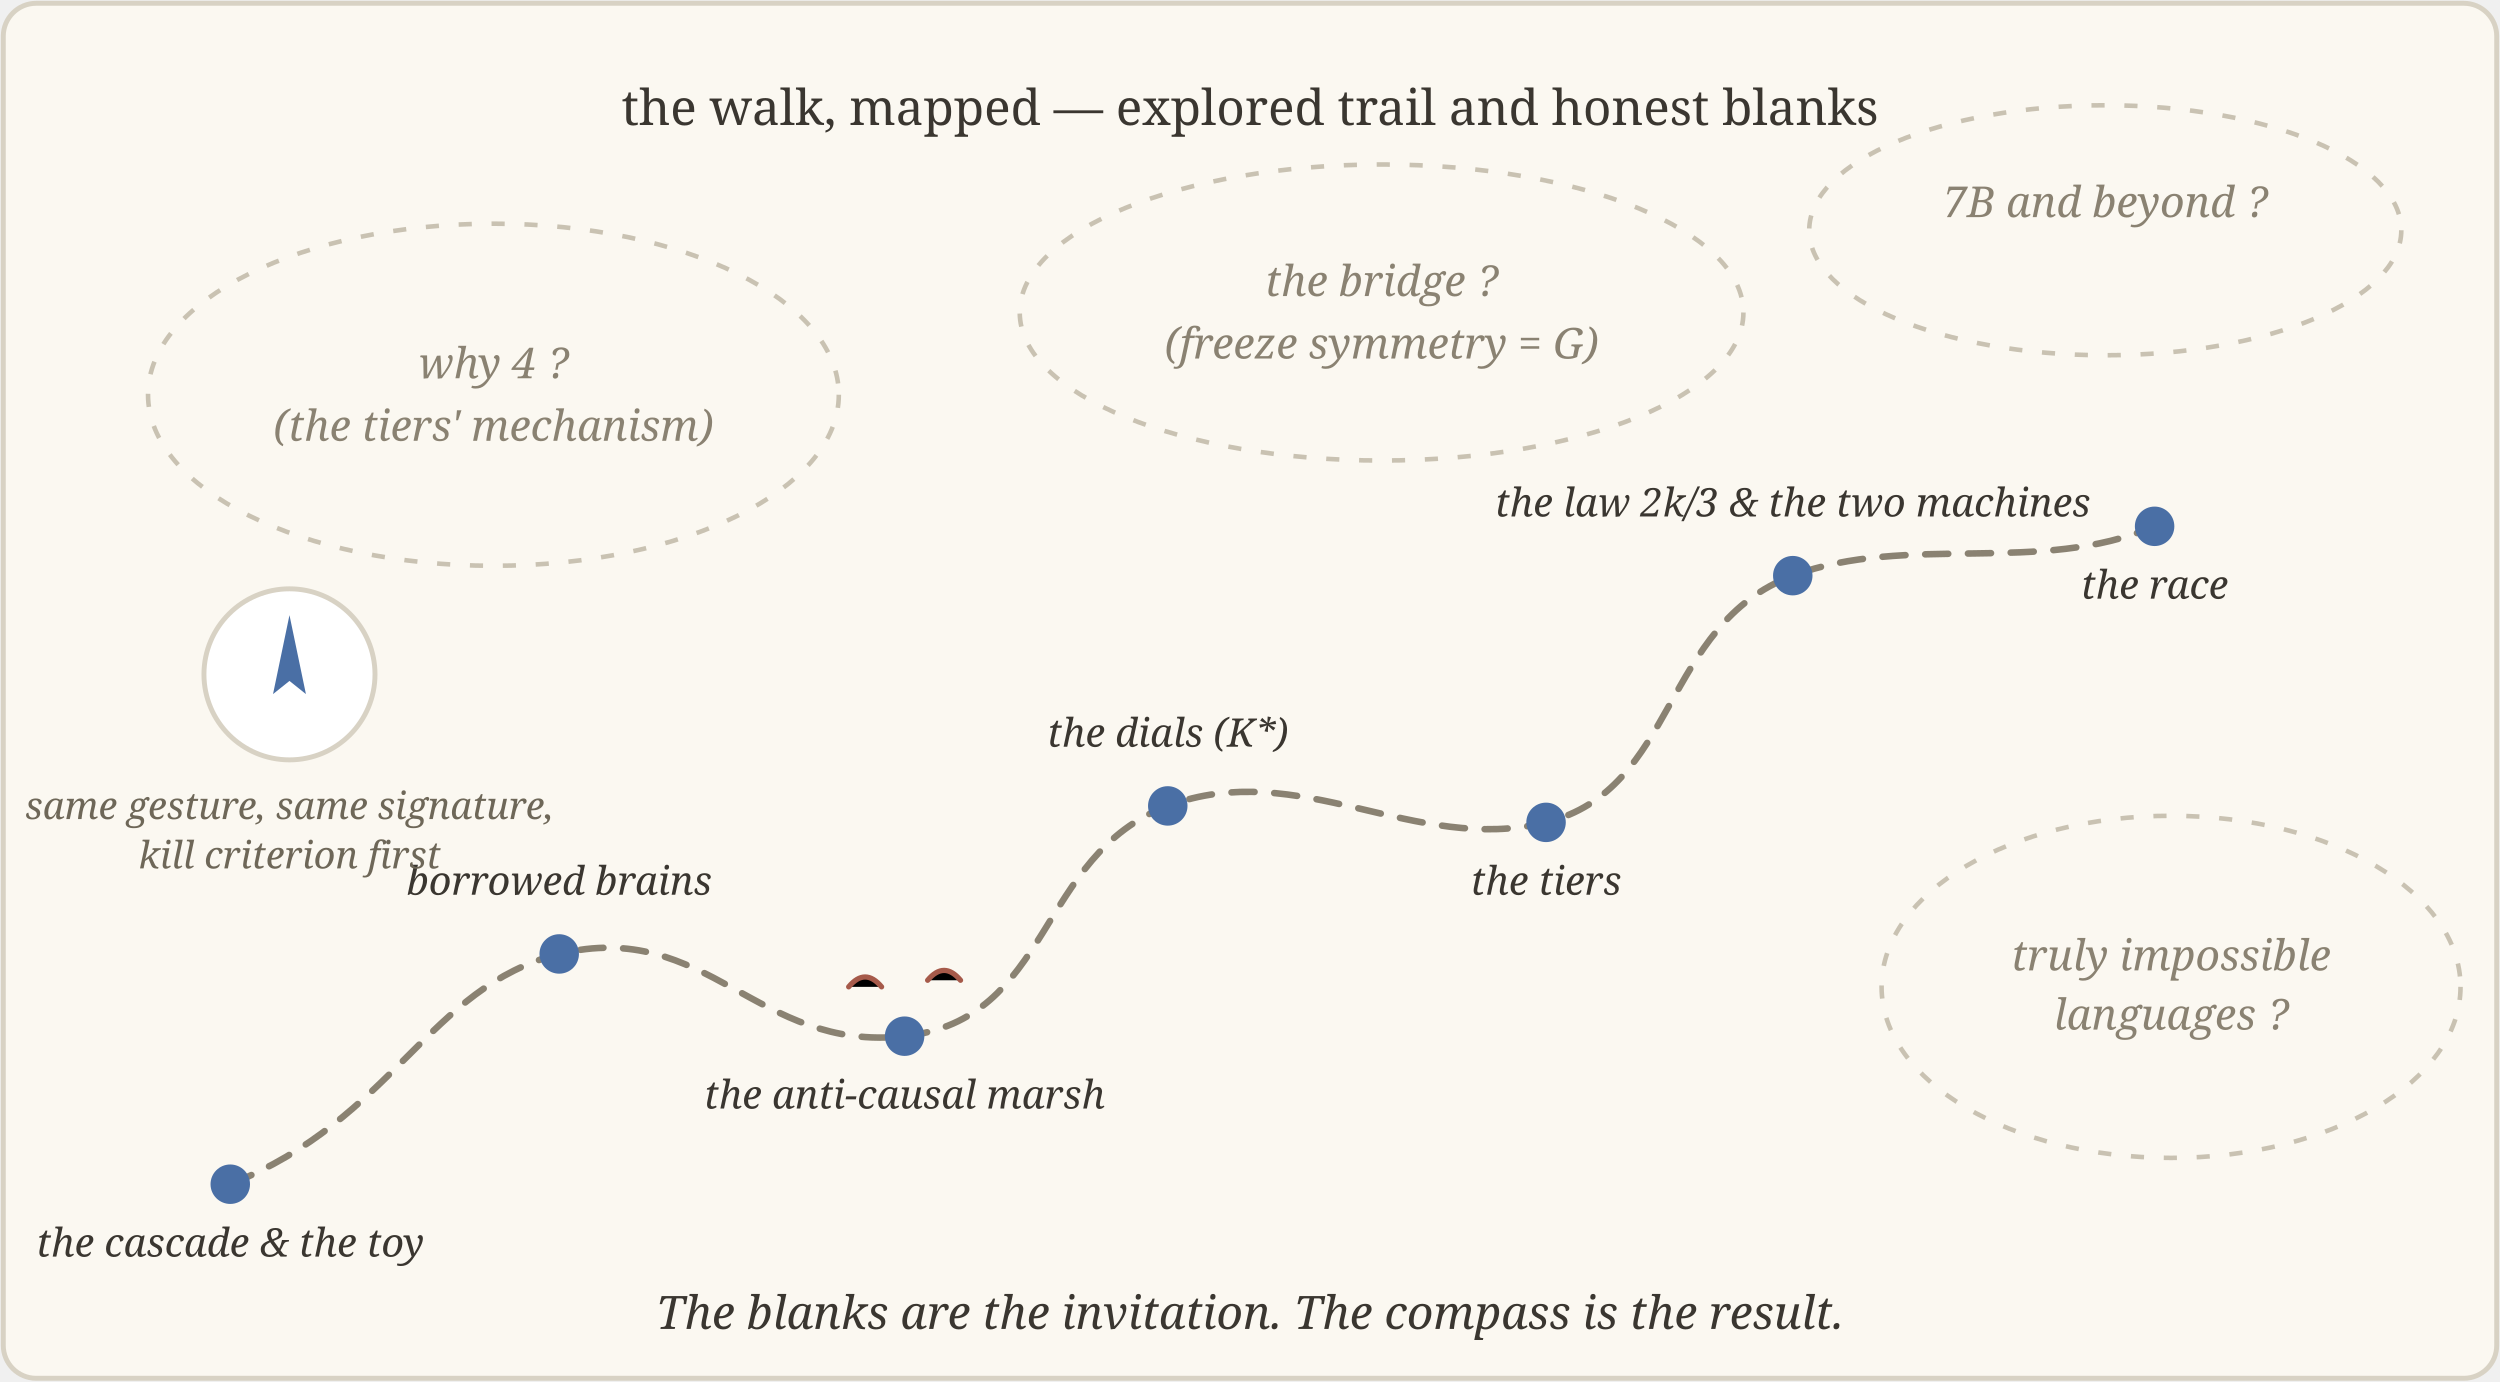
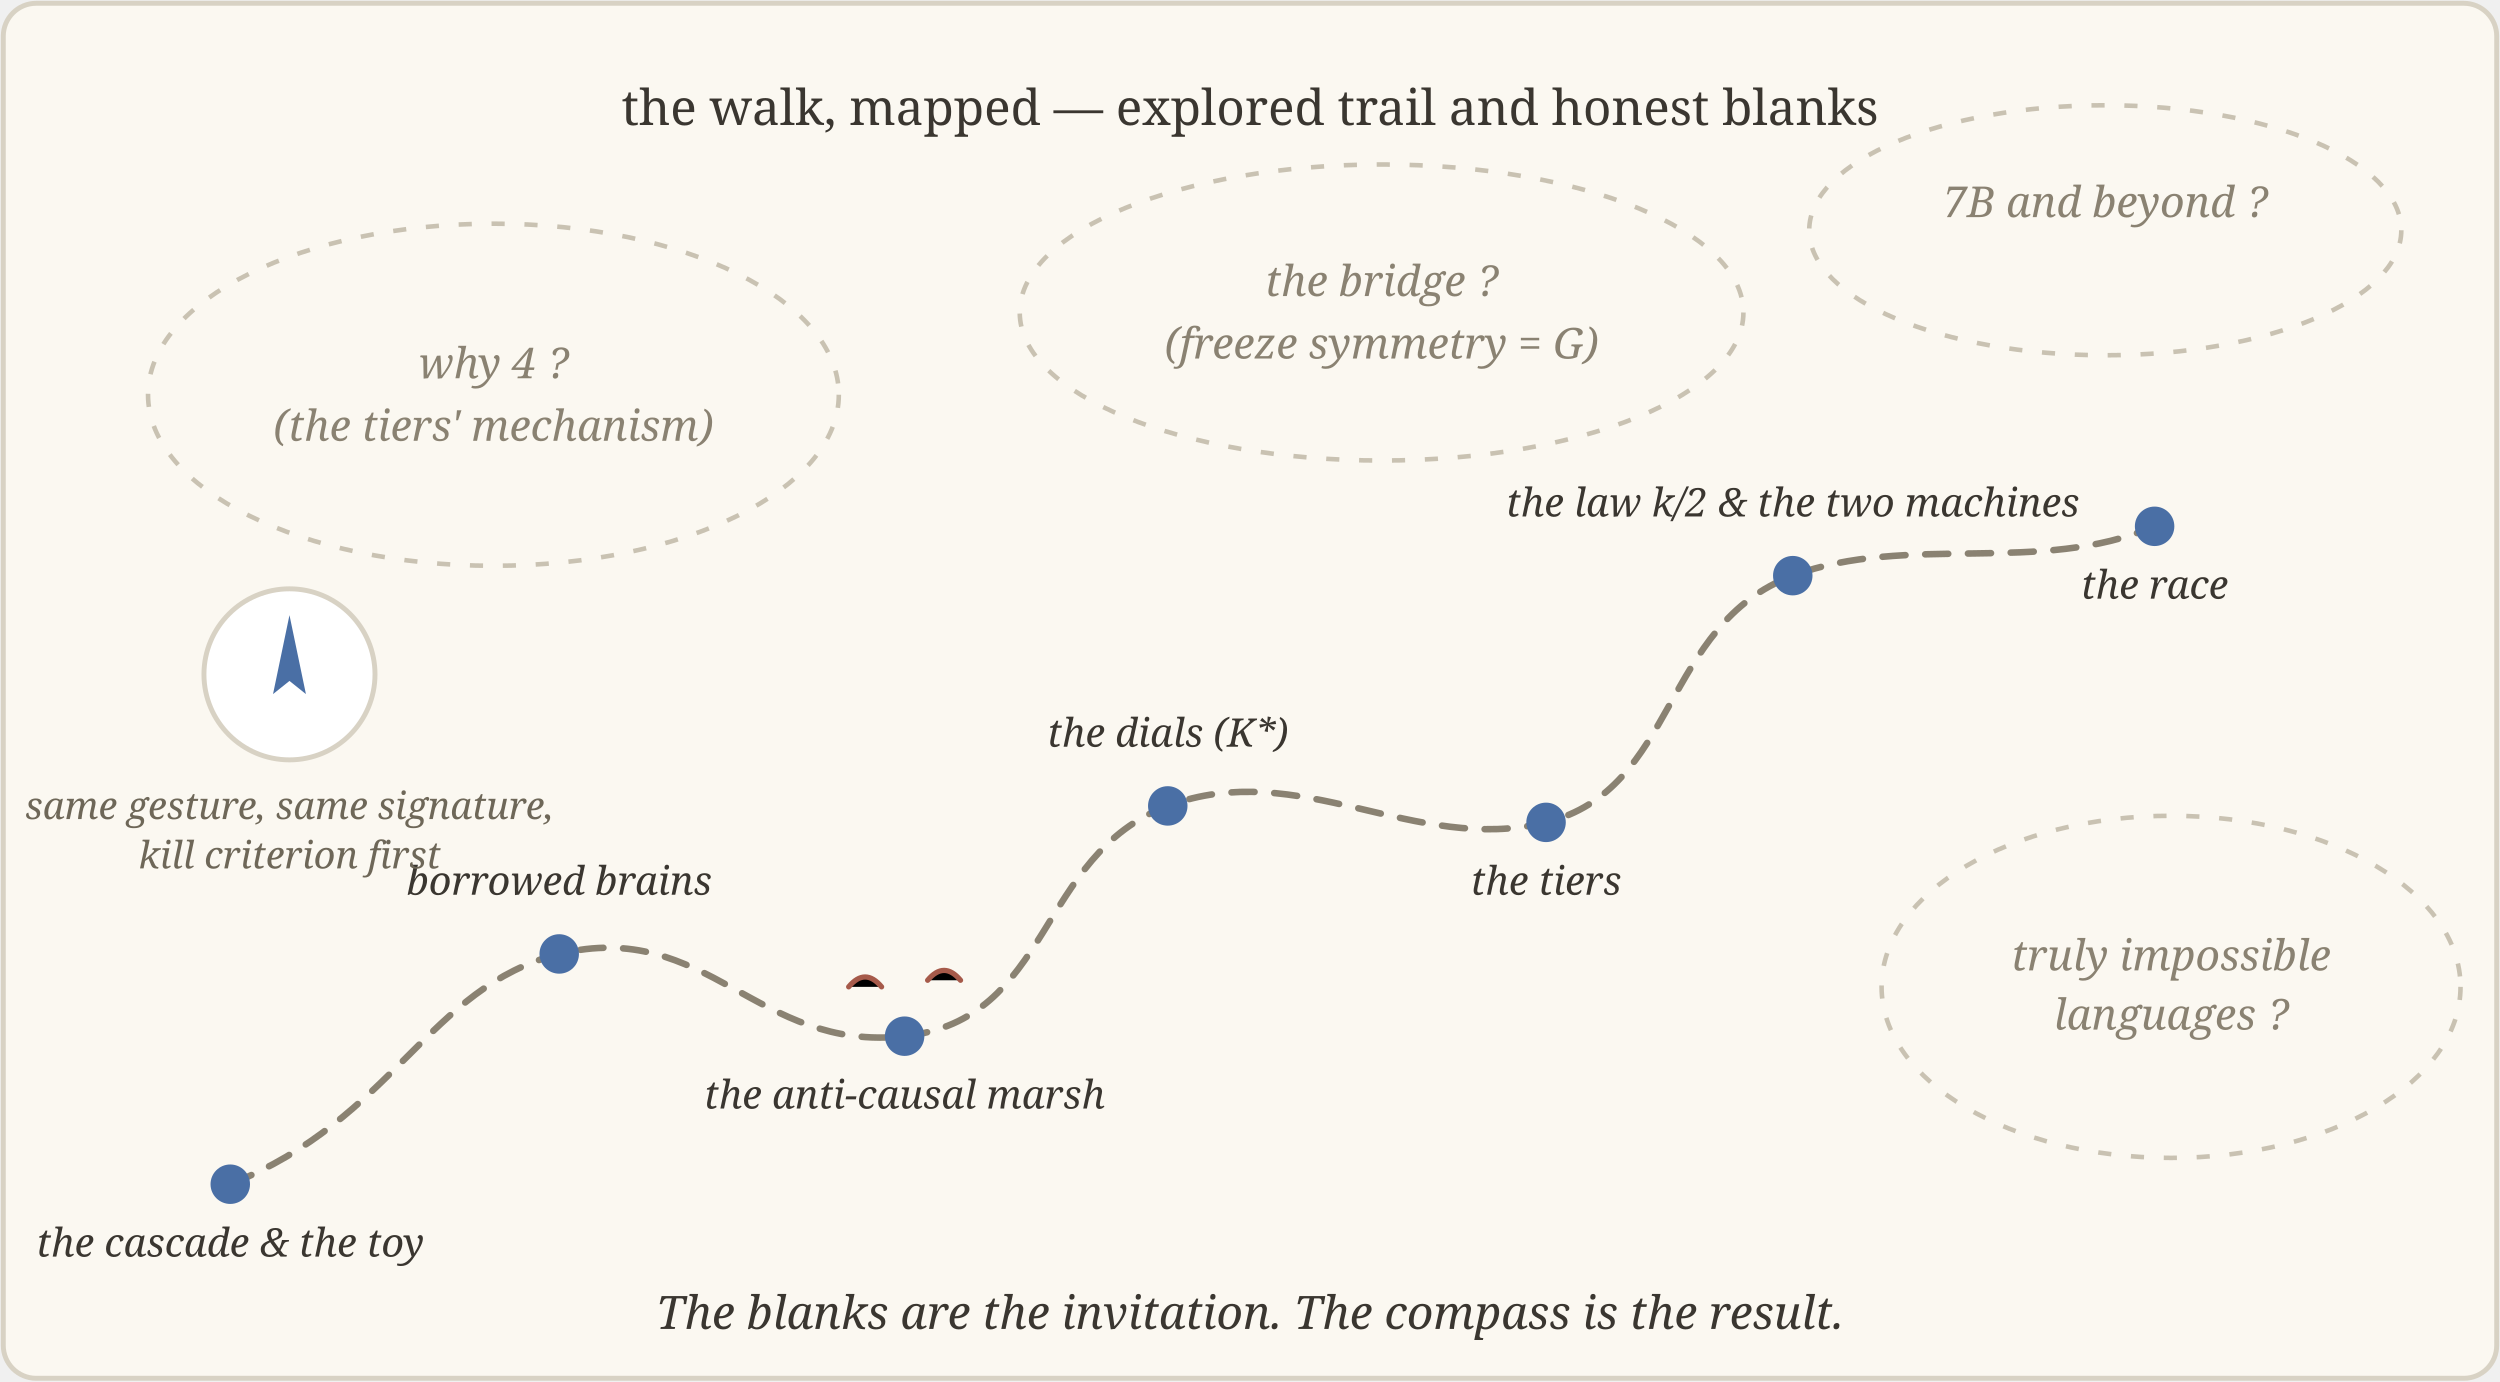
<svg xmlns="http://www.w3.org/2000/svg" width="760" height="420" viewBox="0 0 760 420" role="img" aria-label="The map of the walk: the path with its landmarks, and the blank regions drawn blank">
  <rect x="1" y="1" width="758" height="418" rx="10" fill="#FBF8F1" stroke="#D8D2C4" stroke-width="1.5" />
  <text x="380" y="38" text-anchor="middle" font-family="Georgia, serif" font-size="15" fill="#3A3630">the walk, mapped — explored trail and honest blanks</text>
  <path d="M 70 360            C 120 340, 130 300, 170 290            C 215 279, 230 320, 275 315            C 320 310, 315 260, 355 245            C 395 230, 430 260, 470 250            C 510 240, 505 190, 545 175            C 580 162, 620 175, 655 160" fill="none" stroke="#8A8272" stroke-width="2" stroke-dasharray="7 6" stroke-linecap="round" />
  <g fill="#4A6FA5">
    <circle cx="70" cy="360" r="6" />
    <circle cx="170" cy="290" r="6" />
    <circle cx="275" cy="315" r="6" />
    <circle cx="355" cy="245" r="6" />
    <circle cx="470" cy="250" r="6" />
    <circle cx="545" cy="175" r="6" />
    <circle cx="655" cy="160" r="6" />
  </g>
  <g font-family="Georgia, serif" font-style="italic" font-size="12" fill="#3A3630">
    <text x="70" y="382" text-anchor="middle">the cascade &amp; the toy</text>
    <text x="170" y="272" text-anchor="middle">borrowed brains</text>
    <text x="275" y="337" text-anchor="middle">the anti-causal marsh</text>
    <text x="355" y="227" text-anchor="middle">the dials (K*)</text>
    <text x="470" y="272" text-anchor="middle">the tiers</text>
-     <text x="545" y="157" text-anchor="middle">the law 2k/3 &amp; the two machines</text>
+     <text x="545" y="157" text-anchor="middle">the law k/2 &amp; the two machines</text>
    <text x="655" y="182" text-anchor="middle">the race</text>
  </g>
  <g stroke="#A65A4A" stroke-width="1.6" stroke-linecap="round">
    <path d="M 258 300 q 5 -6 10 0 M 282 298 q 5 -6 10 0" />
  </g>
  <g fill="none" stroke="#C9C2B2" stroke-width="1.4" stroke-dasharray="4 6">
    <ellipse cx="150" cy="120" rx="105" ry="52" />
    <ellipse cx="420" cy="95" rx="110" ry="45" />
    <ellipse cx="660" cy="300" rx="88" ry="52" />
    <ellipse cx="640" cy="70" rx="90" ry="38" />
  </g>
  <g font-family="Georgia, serif" font-style="italic" font-size="13" fill="#8A8272" text-anchor="middle">
    <text x="150" y="115">why 4 ?</text>
    <text x="150" y="134">(the tiers' mechanism)</text>
    <text x="420" y="90">the bridge ?</text>
    <text x="420" y="109">(freeze symmetry = G)</text>
    <text x="660" y="295">truly impossible</text>
    <text x="660" y="313">languages ?</text>
    <text x="640" y="66">7B and beyond ?</text>
  </g>
  <g transform="translate(88,205)">
    <circle r="26" fill="#FFFFFF" stroke="#D8D2C4" stroke-width="1.5" />
    <path d="M 0 -18 L 5 6 L 0 2 L -5 6 Z" fill="#4A6FA5" />
    <text x="0" y="44" text-anchor="middle" font-family="Georgia, serif" font-style="italic" font-size="11.5" fill="#6E6758">same gesture, same signature,</text>
    <text x="0" y="59" text-anchor="middle" font-family="Georgia, serif" font-style="italic" font-size="11.5" fill="#6E6758">kill criterion first</text>
  </g>
  <text x="380" y="404" text-anchor="middle" font-family="Georgia, serif" font-style="italic" font-size="14" fill="#3A3630">The blanks are the invitation. The compass is the result.</text>
</svg>
